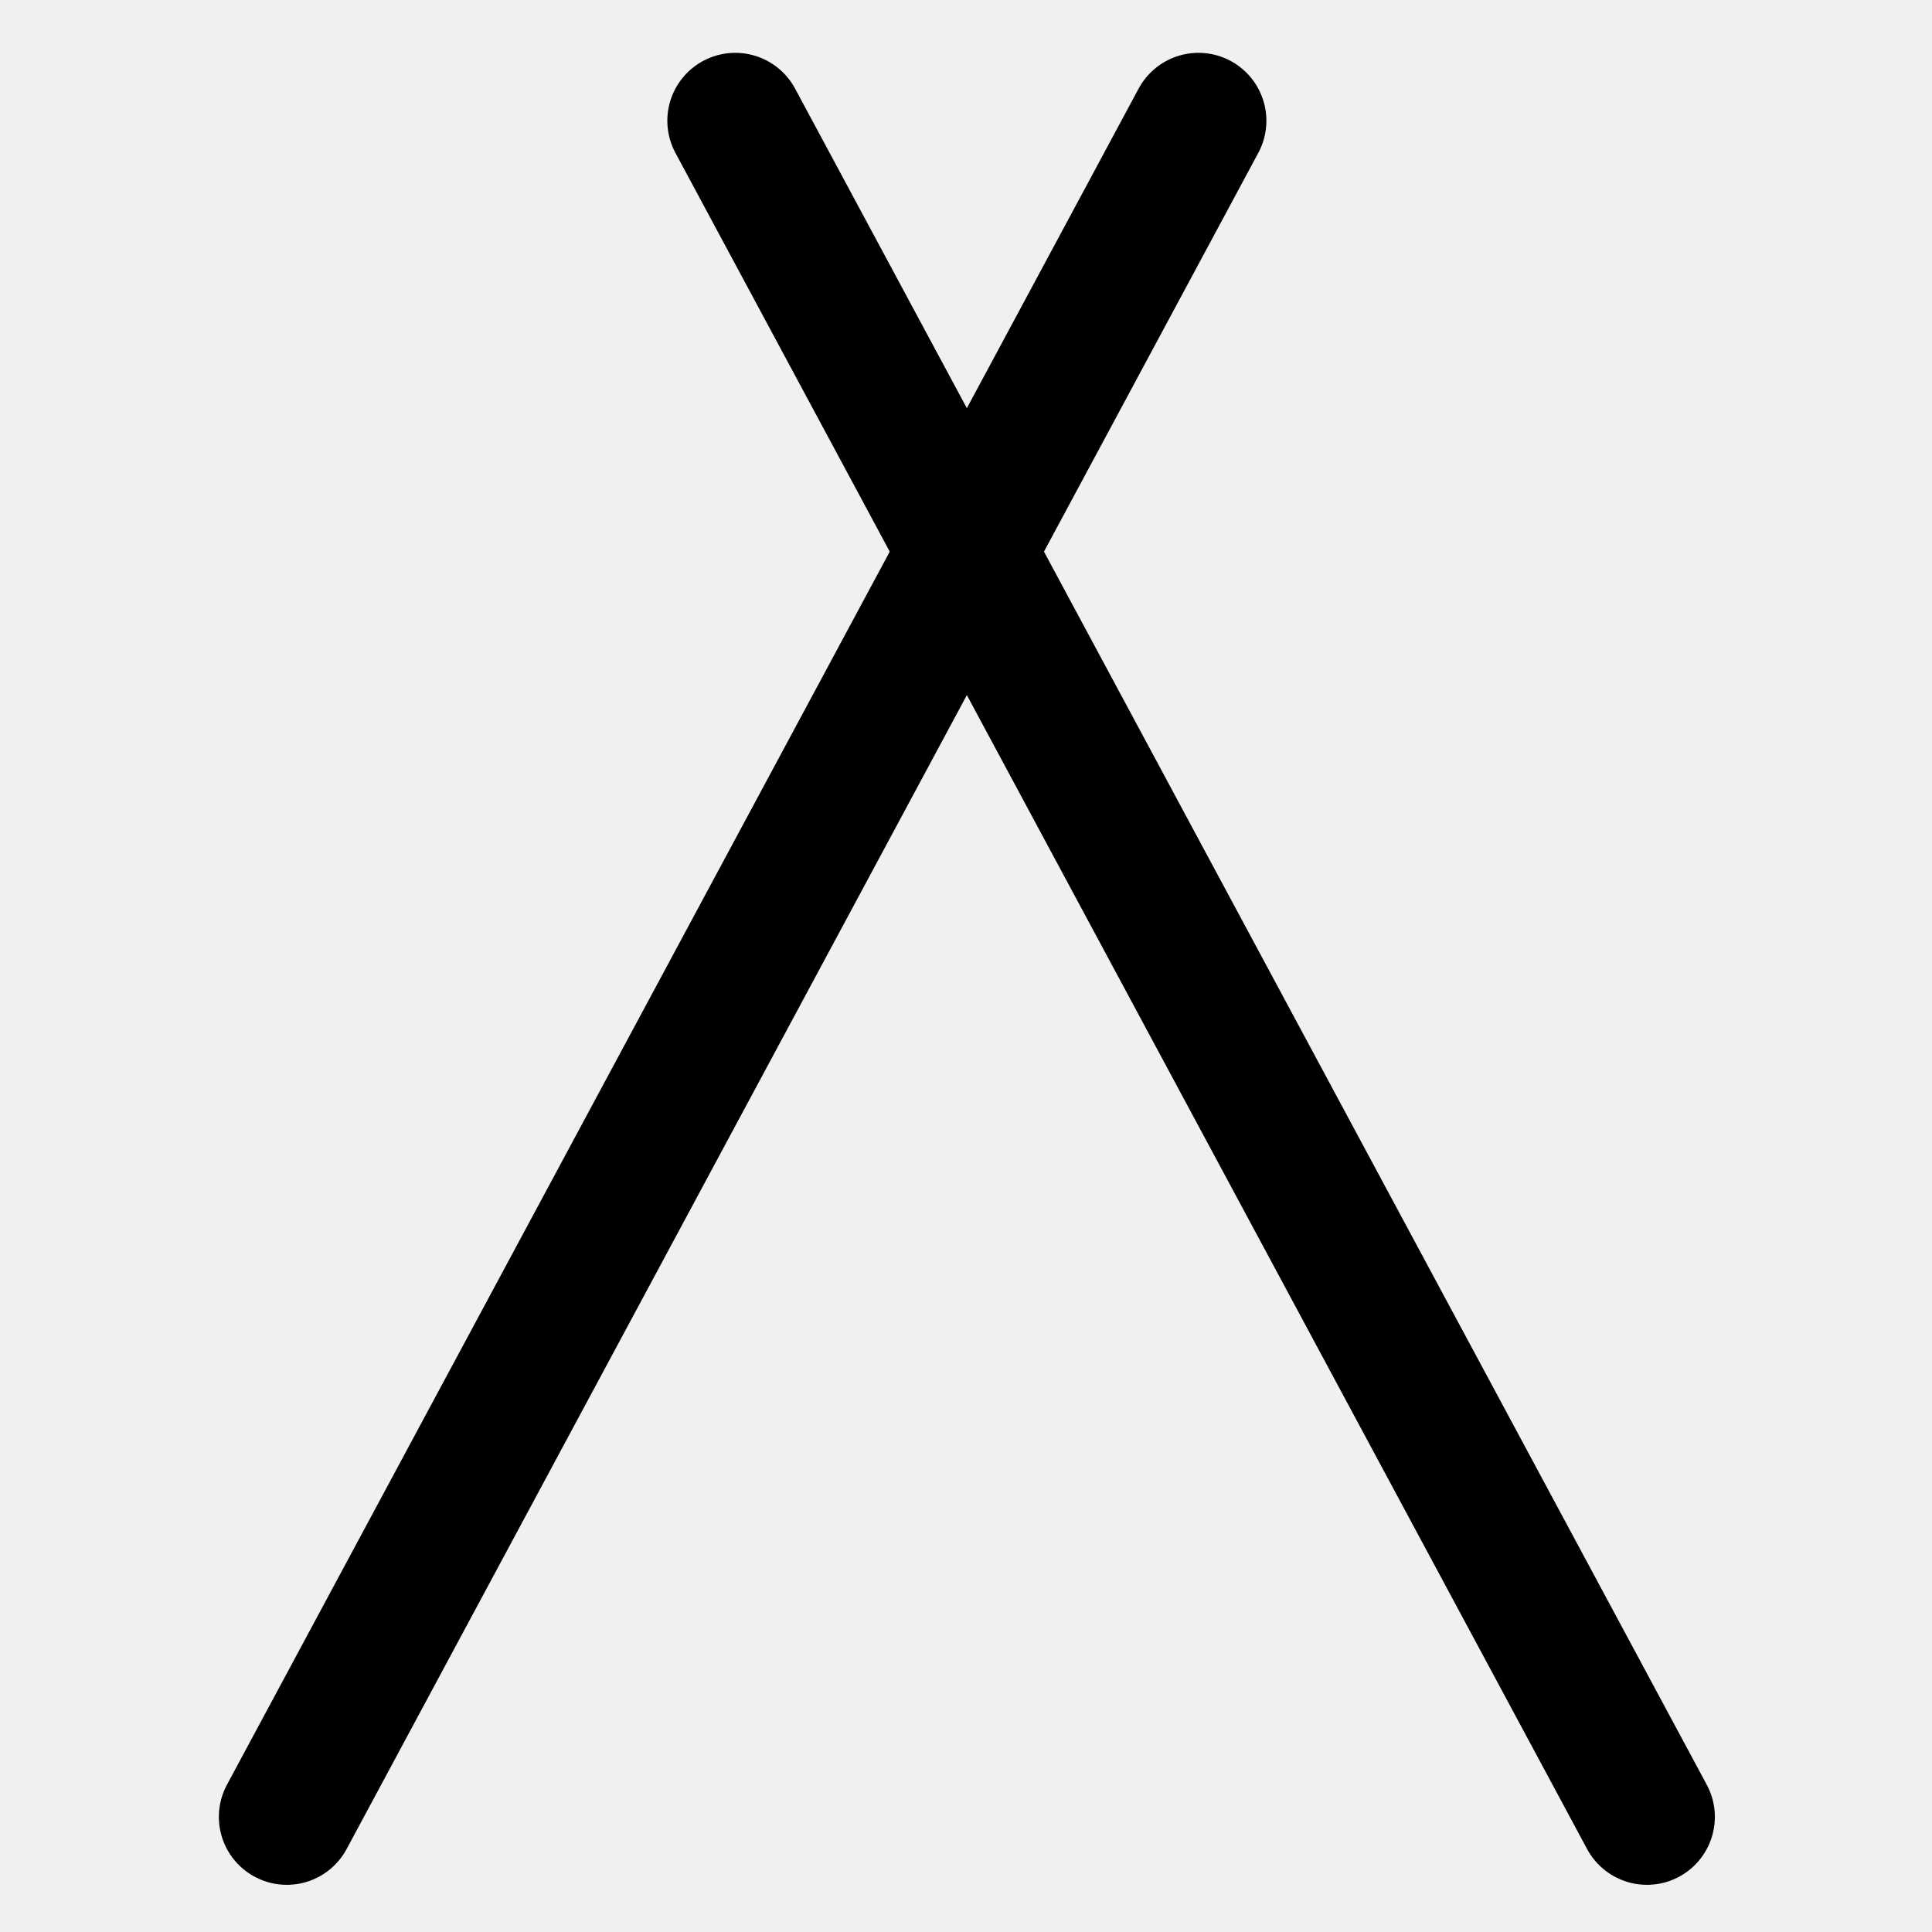
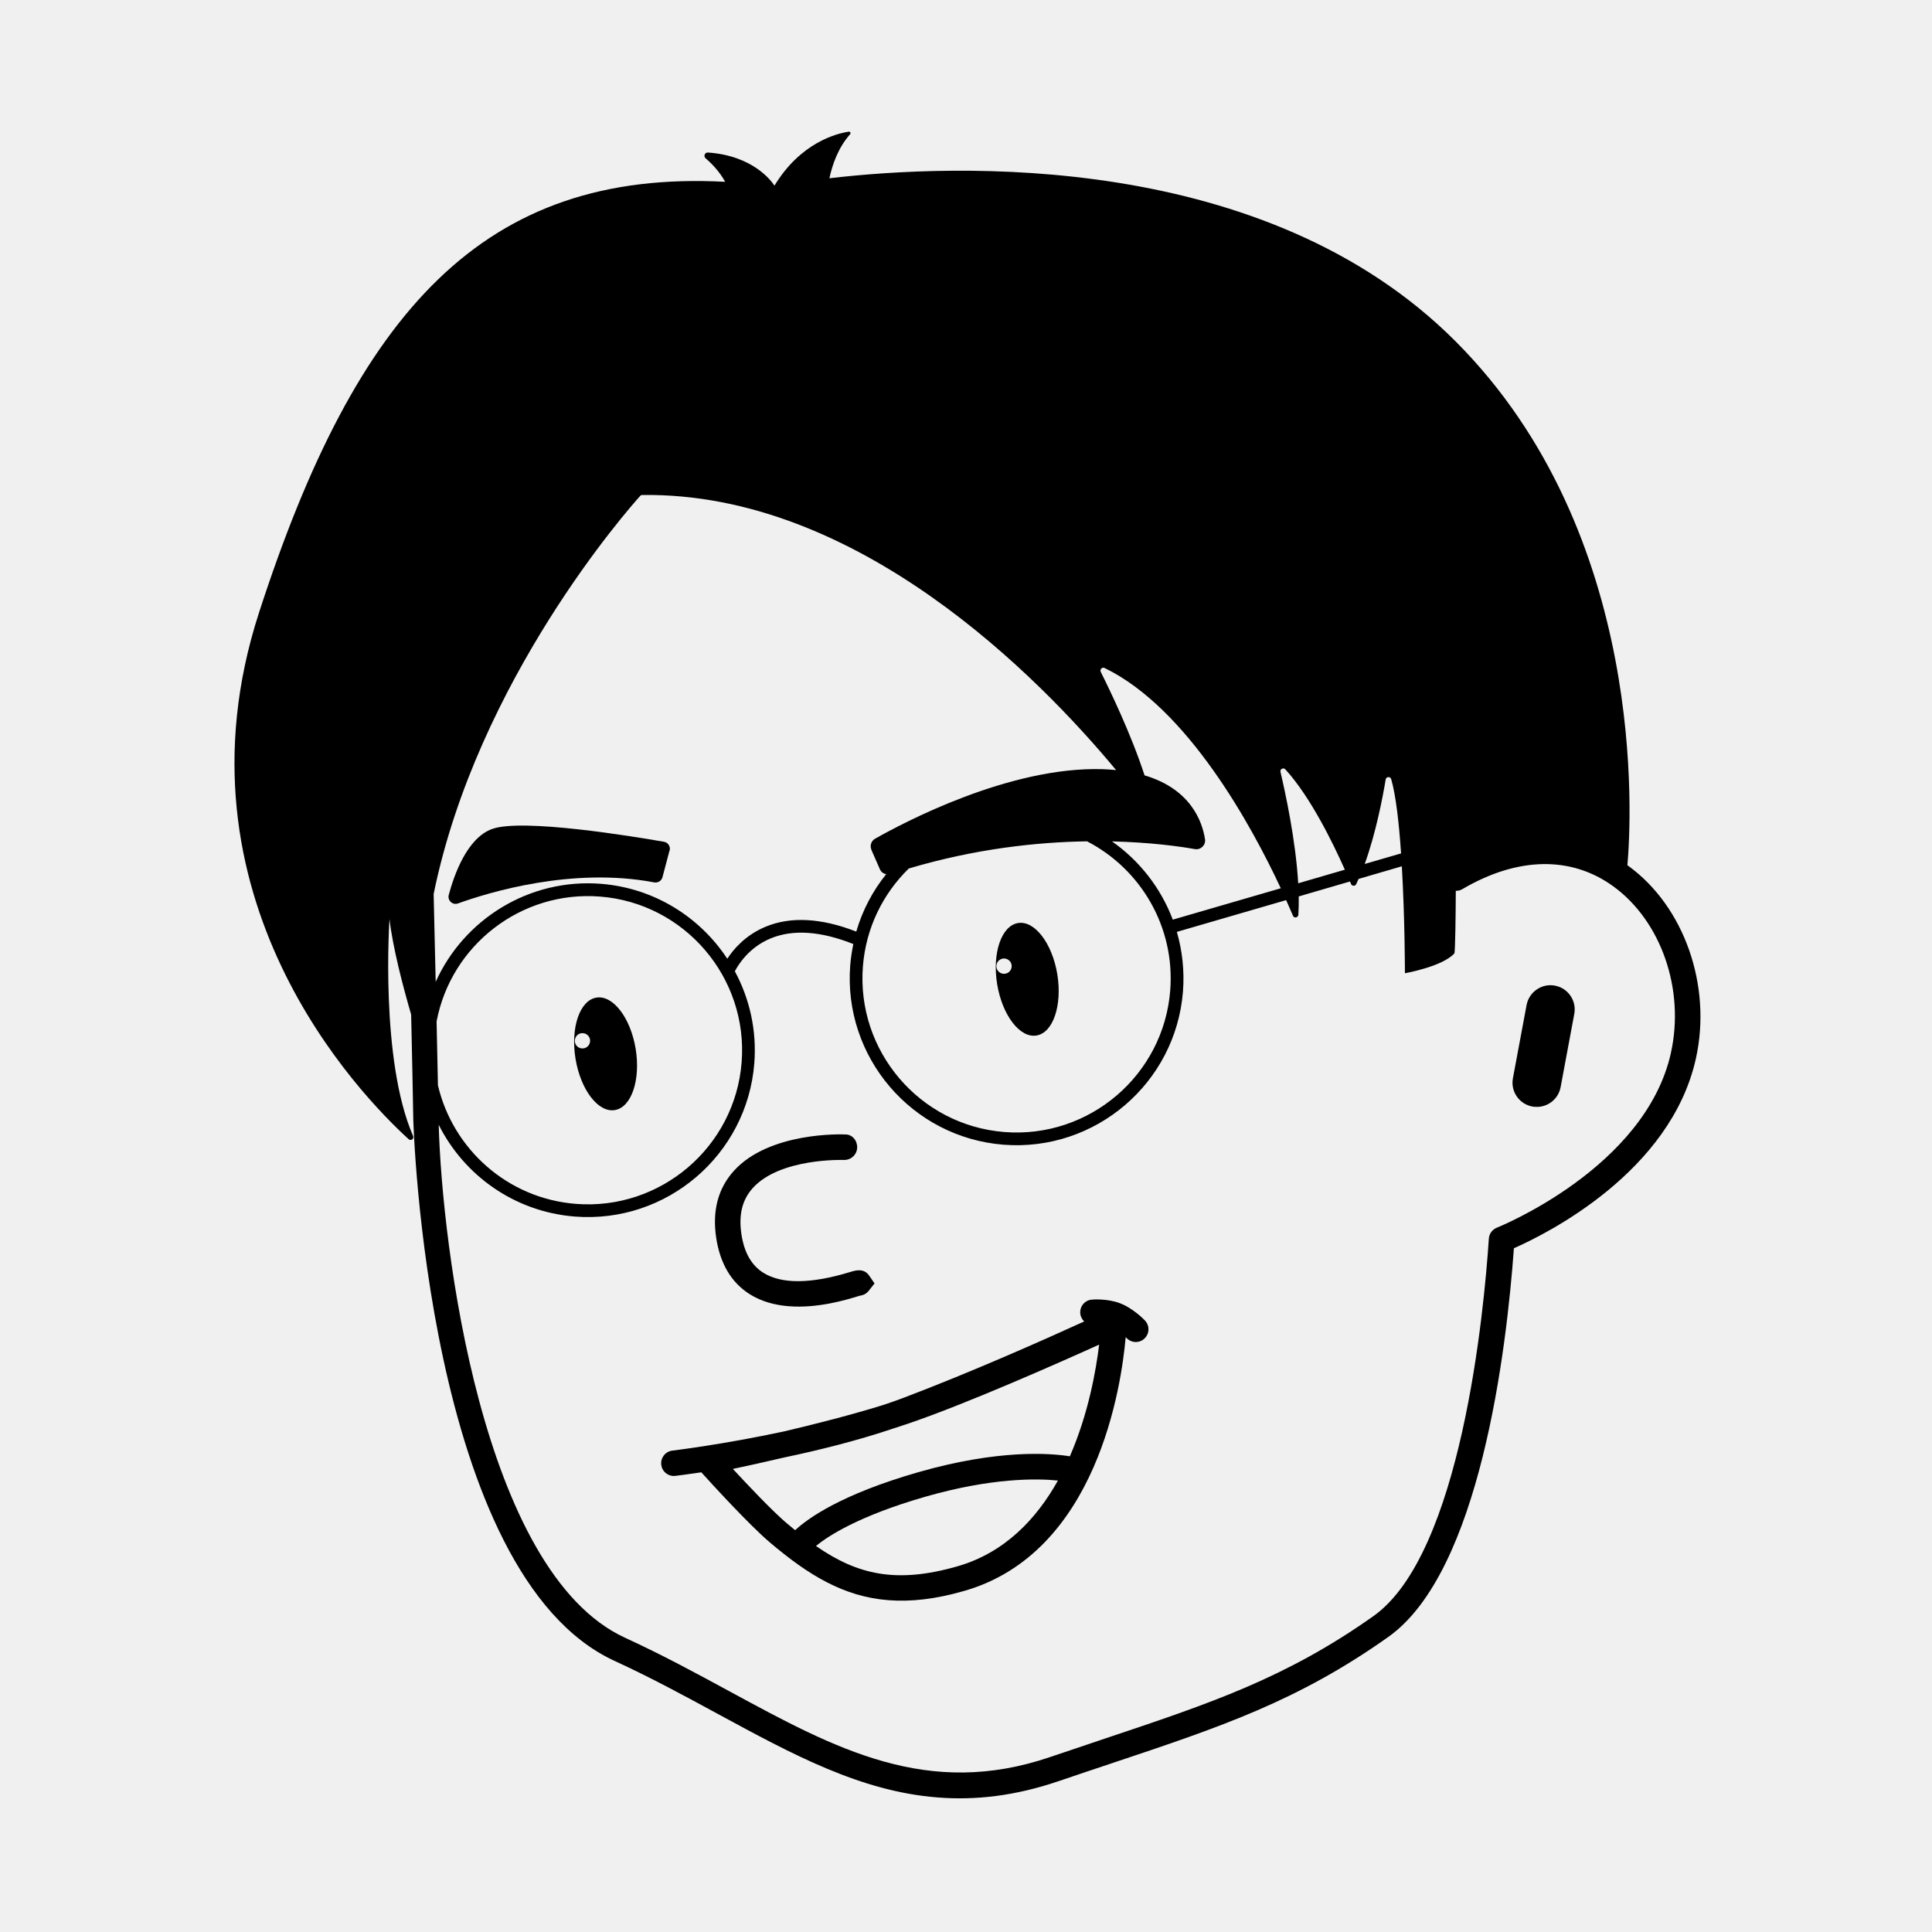
- <svg xmlns="http://www.w3.org/2000/svg" width="256" height="256" viewBox="0 0 256 256" fill="none">
-   <style>
- 		path {
- 			stroke: black;
- 		}
- 		@media ( prefers-color-scheme: dark ) {
- 			path {
- 				stroke: white;
- 			}
- 		}
- 	</style>
-   <path d="M38 240.748L158.802 16" stroke-width="18" stroke-linecap="round" />
-   <path d="M218.227 240.748L97.425 16" stroke-width="18" stroke-linecap="round" />
+ <svg xmlns="http://www.w3.org/2000/svg" id="_图层_1" data-name=" 图层 1" version="1.1" viewBox="0 0 256 256">
+   <defs>
+     <style>
+       .cls-1 {
+         fill: #000;
+         stroke-width: 0px;
+       }
+     </style>
+   </defs>
+   <path class="cls-1" d="M215.78,114.75s-.1-.07-.14-.1c.52-5.92,2.75-43.85-22.77-69.42-25.25-25.31-66.42-23.54-82.97-21.61.39-1.82,1.17-4.06,2.74-5.83.13-.15.02-.37-.17-.34h0c-1.59.23-6.38,1.43-9.85,7.15-.41-.63-2.84-3.97-8.81-4.39-.42-.03-.63.5-.31.77.78.66,1.82,1.72,2.59,3.11-31.94-1.68-48.81,17.03-61.79,57.15-12.16,37.61,13.46,63.89,19.85,69.71.3.27.75-.05.59-.42-4.41-10.08-3.13-28.74-3.13-28.74.44,3.77,1.75,8.79,2.87,12.65.13,5.7.23,10.69.28,13.79.01.6,1.72,60.41,26.7,71.86,4.81,2.21,9.3,4.65,13.63,7,9.92,5.38,18.93,10.28,29.14,11.08h0c5,.4,10.27-.19,16.08-2.17,2.52-.86,4.91-1.66,7.19-2.42,14.21-4.75,24.47-8.18,36.46-16.68,12.17-8.62,15.67-38.1,16.64-51.5,4.29-1.89,20.78-10.06,24.12-25.16,2.13-9.64-1.55-20.12-8.94-25.49ZM58.03,143.81c-.05-2.44-.11-5.33-.18-8.46,1.91-10.1,11.18-17.37,21.66-16.55,11.23.88,19.64,10.74,18.76,21.96-.88,11.23-10.74,19.64-21.96,18.76-9.08-.71-16.31-7.29-18.28-15.71ZM79.64,117.11c-9.55-.75-18.18,4.72-21.91,12.99-.09-3.81-.18-7.79-.27-11.64,5.79-28.34,25.83-51.04,27.38-52.76.06-.08.15-.11.25-.11,28.6-.4,52.63,24.2,62.8,36.45-.55-.05-1.13-.1-1.73-.12-12.41-.4-26.54,7.14-30.2,9.21-.52.29-.73.92-.49,1.47h-.01s1.13,2.58,1.13,2.58c.15.36.47.58.83.66-1.78,2.21-3.14,4.78-3.96,7.6-4.65-1.81-8.71-2.03-12.05-.63-2.64,1.11-4.22,2.96-5.04,4.23-3.63-5.52-9.67-9.37-16.74-9.93ZM114.34,128.04c.4-5.11,2.67-9.63,6.08-12.96,8.85-2.63,17.03-3.5,23.62-3.6,7.09,3.66,11.68,11.32,11.02,19.76-.88,11.23-10.74,19.64-21.96,18.76-11.23-.88-19.64-10.73-18.76-21.96ZM147.32,111.49c5.17.12,9.03.67,11,1.02.78.14,1.47-.53,1.35-1.31-.36-2.34-1.89-6.65-8.01-8.46-1.79-5.51-4.65-11.4-5.8-13.7-.17-.32.18-.69.5-.53,11.08,5.38,19.56,21.07,23.35,29.19l-14.31,4.16c-1.58-4.2-4.42-7.83-8.08-10.39ZM169.67,102.28c-.09-.38.39-.62.65-.33,3.3,3.6,6.32,9.78,7.88,13.29l-6.18,1.8c-.33-5.7-1.72-12.08-2.35-14.76ZM183.61,103.28c.07-.39.62-.42.73-.04.63,2.16,1.04,5.89,1.31,9.84l-4.82,1.4c1.48-4.08,2.39-8.84,2.78-11.2ZM221.41,139.5c-3.38,15.26-22.86,23.09-23.06,23.17-.61.24-1.03.81-1.07,1.46-.64,9.65-3.66,41.77-15.29,50.01-11.59,8.21-21.65,11.57-35.58,16.23-2.29.77-4.68,1.57-7.21,2.43-16.28,5.56-28.44-1.04-42.52-8.68-4.38-2.38-8.91-4.84-13.84-7.1-19.03-8.73-24.28-52.17-24.71-67.98,3.36,6.7,10.04,11.53,18.04,12.16,12.16.95,22.82-8.16,23.78-20.31.34-4.39-.63-8.58-2.58-12.19.44-.84,1.84-3.15,4.73-4.35,2.98-1.24,6.67-.97,10.97.74-.19.92-.33,1.85-.41,2.81-.95,12.16,8.15,22.82,20.31,23.78,12.16.95,22.82-8.15,23.78-20.31.21-2.74-.09-5.4-.81-7.89l14.48-4.21c.37.82.67,1.52.9,2.07.16.37.69.26.72-.14.05-.77.06-1.58.05-2.42l6.79-1.98c.05.11.1.24.14.33.12.3.54.32.68.03.11-.23.22-.46.32-.7l5.73-1.67c.41,7.03.41,14.17.41,14.17,0,0,4.96-.87,6.55-2.63.12-.14.18-5.48.19-8.29.3,0,.61-.06.88-.23,7.3-4.29,14.41-4.42,20-.36,6.34,4.61,9.48,13.67,7.63,22.03Z" />
+   <path class="cls-1" d="M87.98,111.54c-4.01-.7-18.8-3.15-22.79-1.69-3.31,1.21-5.02,6.08-5.73,8.74-.19.73.52,1.38,1.23,1.12,4.07-1.47,15.14-4.85,25.99-2.79.49.09.97-.2,1.1-.68l.93-3.52h.02c.14-.54-.2-1.09-.75-1.18Z" />
+   <path class="cls-1" d="M99.33,171.48c1.59,1,3.39,1.46,5.18,1.6h0c3.82.31,7.6-.84,9.18-1.32l.27-.08c.44-.05.86-.27,1.15-.64l.77-.98-.7-1.02c-.71-1.04-1.81-.71-2.47-.51-5.25,1.61-9.15,1.64-11.58.11-1.57-1-2.52-2.67-2.89-5.11-.38-2.55.1-4.54,1.49-6.09,3.61-4.03,12.01-3.74,12.09-3.74.93.03,1.72-.69,1.76-1.62.03-.93-.63-1.79-1.62-1.76-.41-.02-10.06-.36-14.74,4.85-2.08,2.31-2.86,5.29-2.32,8.85.52,3.42,2.01,5.93,4.43,7.46Z" />
+   <path class="cls-1" d="M206.03,130.6c-1.71-.33-3.42.82-3.75,2.57l-1.81,9.7c-.33,1.75.83,3.43,2.57,3.75.11.02.23.04.34.04,1.62.13,3.11-.98,3.41-2.61l1.81-9.7c.33-1.75-.83-3.43-2.57-3.75Z" />
+   <path class="cls-1" d="M81.47,147.09c2.2-.36,3.43-3.99,2.76-8.11-.68-4.12-3.01-7.16-5.21-6.79-2.2.36-3.44,3.99-2.76,8.11.68,4.11,3.01,7.16,5.21,6.79ZM77.26,136.9c.56.05.98.53.93,1.09s-.53.98-1.09.93c-.56-.04-.98-.53-.93-1.09.05-.56.53-.98,1.09-.93Z" />
+   <path class="cls-1" d="M137.34,137.21c2.2-.36,3.43-3.99,2.76-8.11-.68-4.12-3.01-7.16-5.21-6.79-2.2.36-3.44,3.99-2.76,8.11.68,4.11,3.01,7.16,5.21,6.79ZM133.12,127.01c.56.05.98.53.93,1.09-.05.56-.53.98-1.09.93-.56-.04-.98-.53-.93-1.09s.53-.98,1.09-.93Z" />
+   <path class="cls-1" d="M150.38,177.82s0,0,0,0c0,0-.01,0-.02,0h.02Z" />
+   <path class="cls-1" d="M148.31,172.65c-1.7-.6-3.46-.46-3.65-.44-.93.08-1.6.9-1.52,1.83.04.42.24.79.52,1.06-5.21,2.38-14.9,6.69-23.84,10.08-.94.36-1.91.7-2.89,1.02-4.1,1.27-8.87,2.49-13.04,3.47-8.06,1.73-14.68,2.53-14.79,2.54-.93.11-1.59.95-1.48,1.88.09.81.75,1.42,1.54,1.48h0c.11.01.22,0,.33-.01.19-.02,1.45-.18,3.44-.47,1.33,1.48,6.32,6.94,9.07,9.28,5.13,4.35,9.8,7.2,15.7,7.66h0c2.98.24,6.27-.13,10.08-1.23,17.63-5.06,20.82-27.25,21.38-33.62.05.05.1.1.13.13.3.31.68.48,1.08.51.46.03.94-.12,1.29-.47.67-.64.69-1.71.05-2.38-.17-.18-1.68-1.71-3.41-2.32ZM126.85,207.55c-8.13,2.33-13.27,1.09-18.73-2.7,1.59-1.31,5.65-3.98,14.5-6.53,8.76-2.51,14.73-2.43,17.56-2.14-2.83,5.07-7.05,9.57-13.33,11.37ZM141.77,192.97c-2.61-.42-9.44-.95-20.08,2.1-10.27,2.95-14.67,6.14-16.33,7.69-.38-.31-.77-.63-1.17-.97-1.88-1.61-5.03-4.93-7.08-7.15h0c1.74-.37,4.14-.89,6.82-1.52,4.61-.97,9.76-2.25,14.54-3.87.59-.19,1.18-.38,1.74-.57,7.72-2.61,20.04-8.07,25.43-10.51-.4,3.33-1.41,9.15-3.88,14.8Z" />
</svg>
